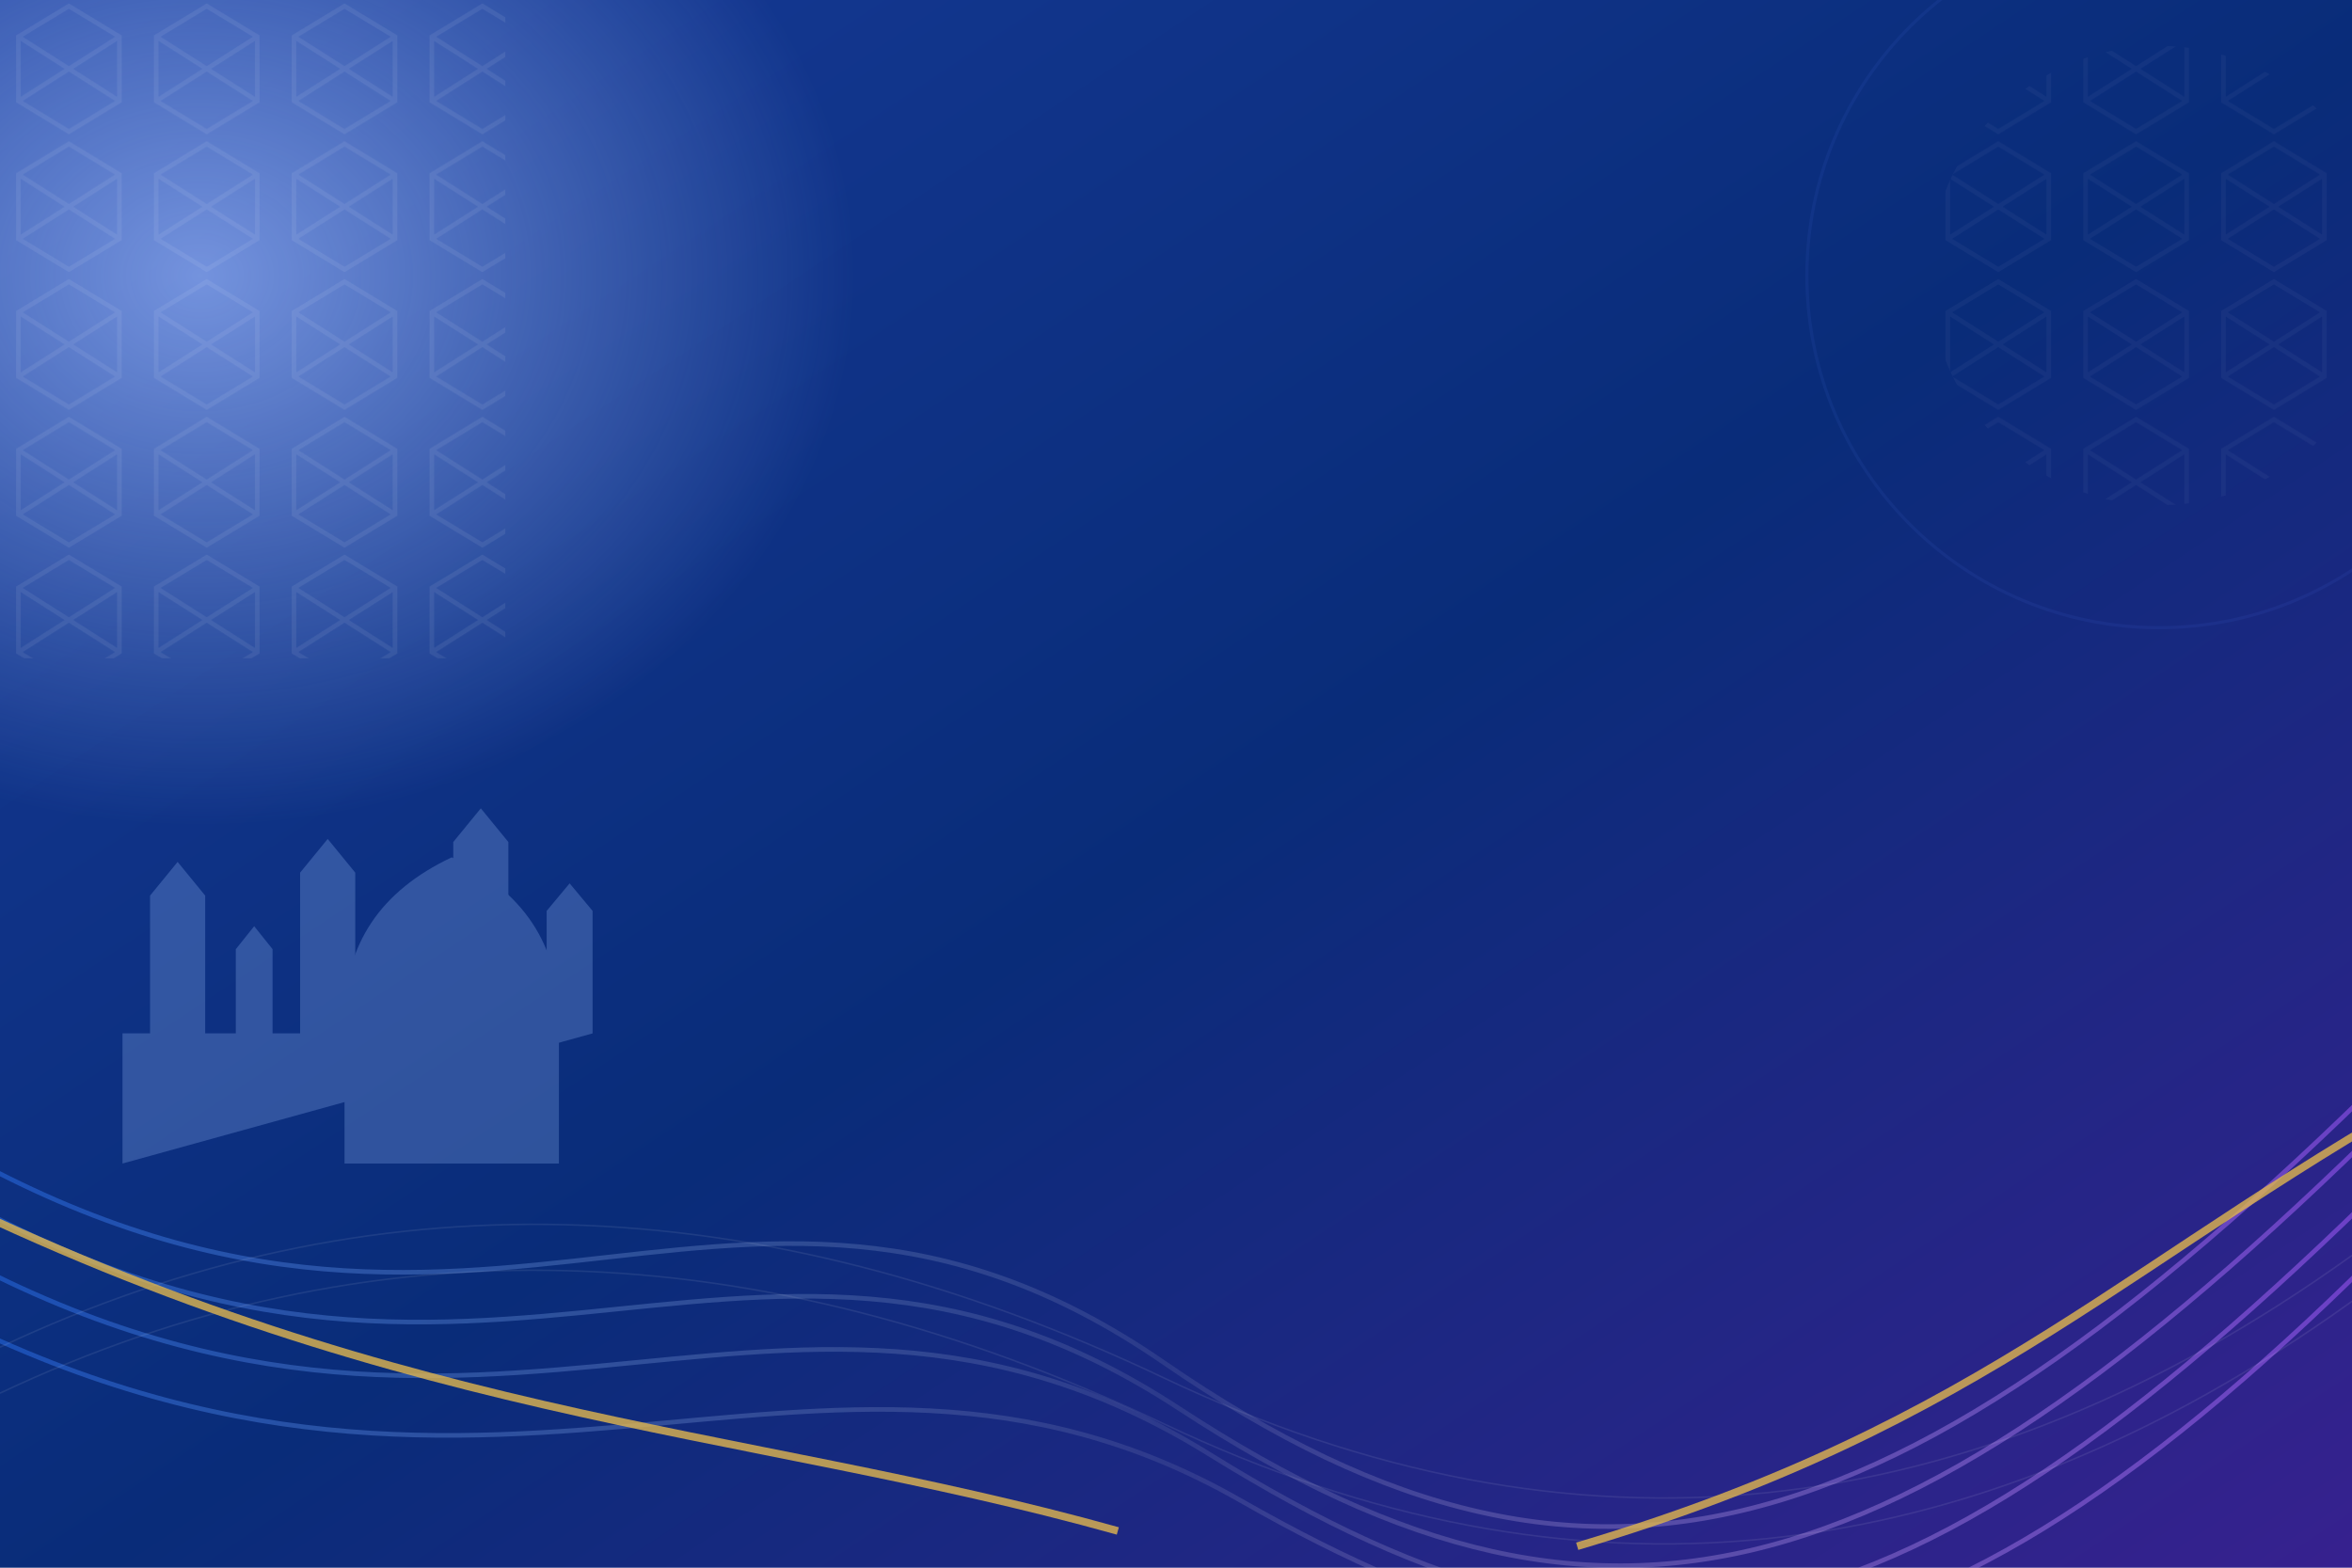
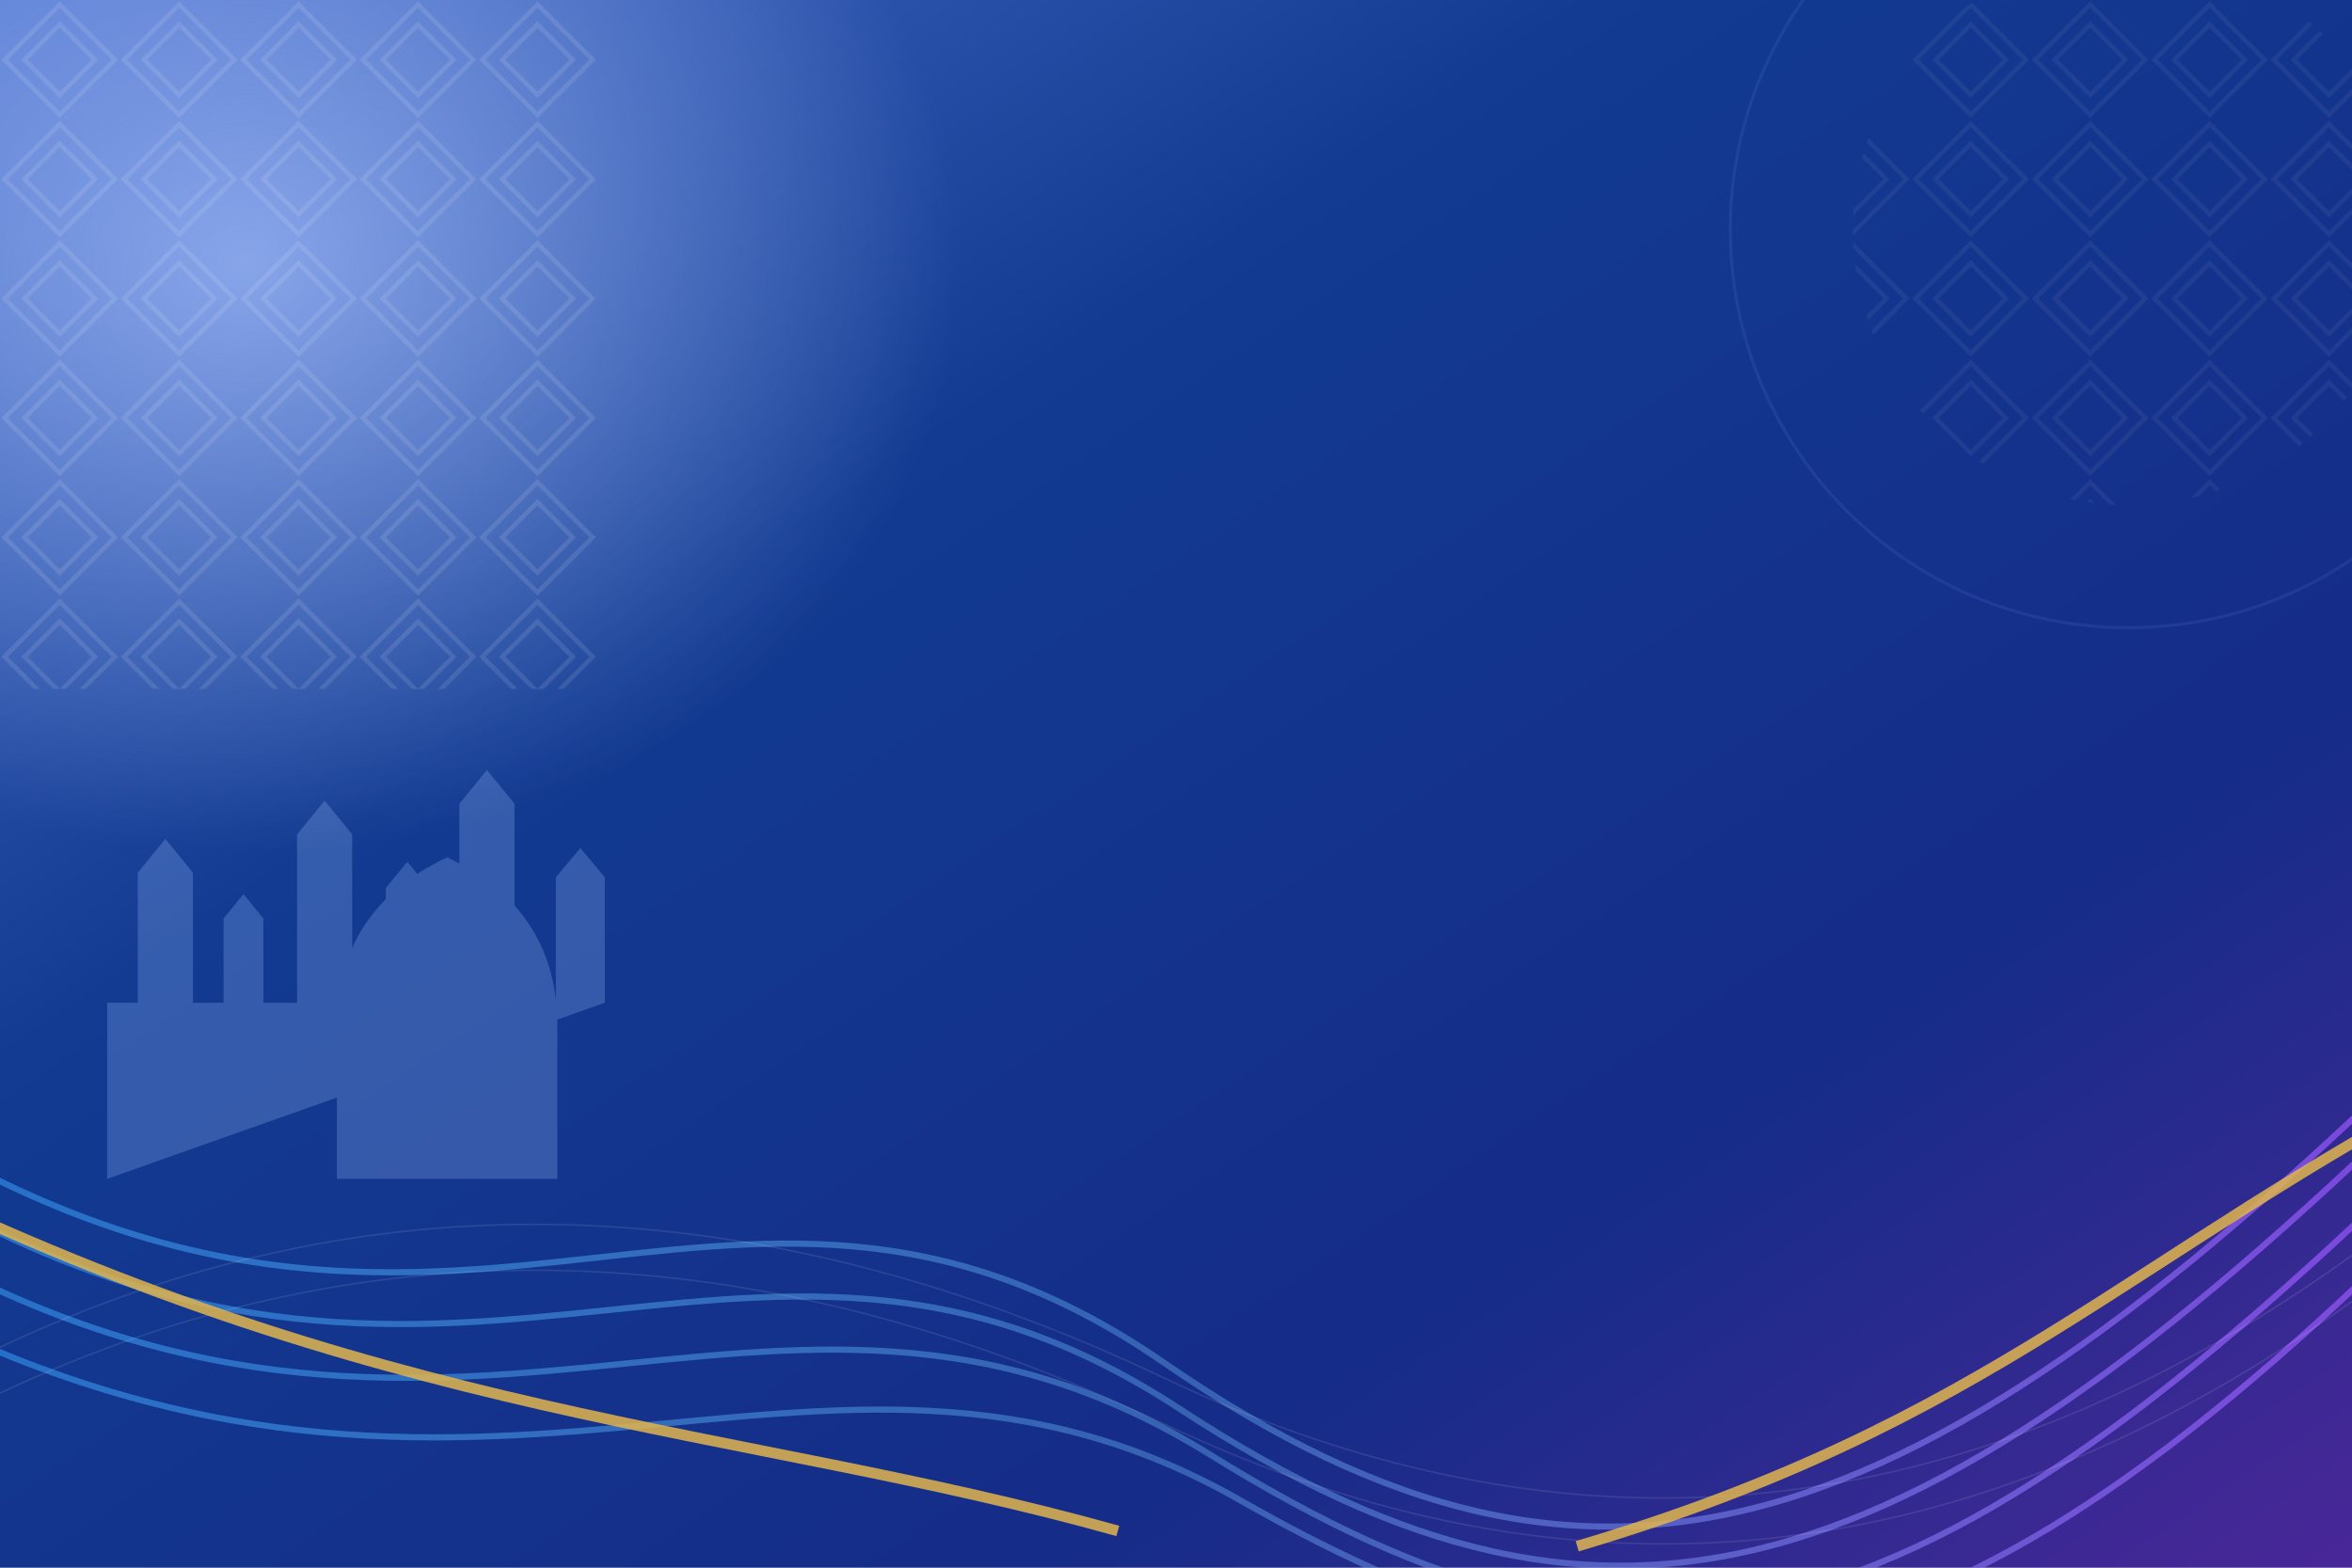
<svg xmlns="http://www.w3.org/2000/svg" viewBox="0 0 1536 1024" preserveAspectRatio="xMidYMid slice">
  <defs>
    <linearGradient id="bg" x1="0" y1="0" x2="1" y2="1">
-       <stop stop-color="#173b98" />
-       <stop offset=".52" stop-color="#092c79" />
-       <stop offset="1" stop-color="#37218f" />
+       <stop stop-color="#496fca" />
+       <stop offset=".34" stop-color="#123b91" />
+       <stop offset=".72" stop-color="#152c88" />
+       <stop offset="1" stop-color="#4a2798" />
    </linearGradient>
    <radialGradient id="glow">
-       <stop stop-color="#9dbaff" stop-opacity=".7" />
-       <stop offset="1" stop-color="#9dbaff" stop-opacity="0" />
+       <stop stop-color="#a9c2ff" stop-opacity=".72" />
+       <stop offset="1" stop-color="#a9c2ff" stop-opacity="0" />
    </radialGradient>
-     <pattern id="geo" width="90" height="90" patternUnits="userSpaceOnUse">
-       <path d="M45 4 78 24v42L45 86 12 66V24zM12 24l66 42M78 24 12 66" fill="none" stroke="#fff" stroke-opacity=".08" stroke-width="3" />
+     <pattern id="geo" width="78" height="78" patternUnits="userSpaceOnUse">
+       <path d="M39 3 75 39 39 75 3 39Z M39 16 62 39 39 62 16 39Z" fill="none" stroke="#fff" stroke-opacity=".12" stroke-width="3" />
    </pattern>
    <linearGradient id="wave" x1="0" x2="1">
-       <stop stop-color="#1b6fff" stop-opacity=".45" />
-       <stop offset=".5" stop-color="#fff" stop-opacity=".08" />
-       <stop offset="1" stop-color="#a04dff" stop-opacity=".55" />
+       <stop stop-color="#2c8eea" stop-opacity=".65" />
+       <stop offset=".5" stop-color="#72c4ff" stop-opacity=".35" />
+       <stop offset="1" stop-color="#a04dff" stop-opacity=".72" />
    </linearGradient>
  </defs>
  <rect width="1536" height="1024" fill="url(#bg)" />
-   <ellipse cx="130" cy="180" rx="430" ry="360" fill="url(#glow)" />
-   <rect width="330" height="430" fill="url(#geo)" opacity=".9" />
+   <ellipse cx="160" cy="170" rx="470" ry="390" fill="url(#glow)" />
+   <rect width="390" height="450" fill="url(#geo)" opacity=".9" />
  <g opacity=".25" fill="#9fc4ff">
-     <path d="M80 760v-85h18v-90l18-22 18 22v90h20v-55l12-15 12 15v55h18v-105l18-22 18 22v105h20v-70l13-15 13 15v70h18v-125l18-22 18 22v125h25v-80l15-18 15 18v80z" />
-     <path d="M225 760v-95q0-72 70-105 70 33 70 105v95z" />
+     <path d="M70 770v-115h20v-85l18-22 18 22v85h20v-55l13-16 13 16v55h22v-110l18-22 18 22v110h22v-75l14-17 14 17v75h20v-130l18-22 18 22v130h27v-82l16-19 16 19v82z" />
+     <path d="M220 770v-100q0-76 72-110 72 34 72 110v100z" />
  </g>
-   <g fill="none" stroke="url(#wave)" stroke-width="3">
-     <path d="M-80 720 C300 970 470 690 760 890 S1260 1010 1610 650" />
-     <path d="M-80 750 C300 1000 480 730 770 920 S1260 1040 1610 680" />
-     <path d="M-80 790 C300 1030 500 770 790 950 S1260 1080 1610 720" />
-     <path d="M-80 835 C310 1060 530 820 810 980 S1280 1110 1610 760" />
+   <g fill="none" stroke="url(#wave)" stroke-width="4">
+     <path d="M-90 720 C290 970 470 690 760 890 S1260 1010 1620 650" />
+     <path d="M-90 755 C290 1000 480 730 770 920 S1260 1040 1620 680" />
+     <path d="M-90 795 C290 1030 500 770 790 950 S1260 1080 1620 720" />
+     <path d="M-90 840 C310 1060 530 820 810 980 S1280 1110 1620 760" />
  </g>
-   <g fill="none" stroke="#fff" stroke-opacity=".08">
+   <g fill="none" stroke="#fff" stroke-opacity=".1">
    <path d="M0 880 Q360 710 760 900T1536 820" />
    <path d="M0 910 Q360 740 760 930T1536 850" />
  </g>
-   <circle cx="1410" cy="180" r="150" fill="url(#geo)" opacity=".45" />
-   <circle cx="1410" cy="180" r="230" fill="none" stroke="#5e7fff" stroke-opacity=".08" stroke-width="2" />
-   <g fill="none" stroke="#e0b54e" stroke-width="5" opacity=".8">
-     <path d="M-80 760 C250 930 480 930 730 1000" />
-     <path d="M1610 700 C1390 820 1300 930 1030 1010" />
+   <circle cx="1390" cy="150" r="180" fill="url(#geo)" opacity=".45" />
+   <circle cx="1390" cy="150" r="260" fill="none" stroke="#7c94ff" stroke-opacity=".12" stroke-width="2" />
+   <g fill="none" stroke="#e0b54e" stroke-width="7" opacity=".85">
+     <path d="M-90 760 C250 930 480 930 730 1000" />
+     <path d="M1620 700 C1390 820 1300 930 1030 1010" />
  </g>
</svg>
